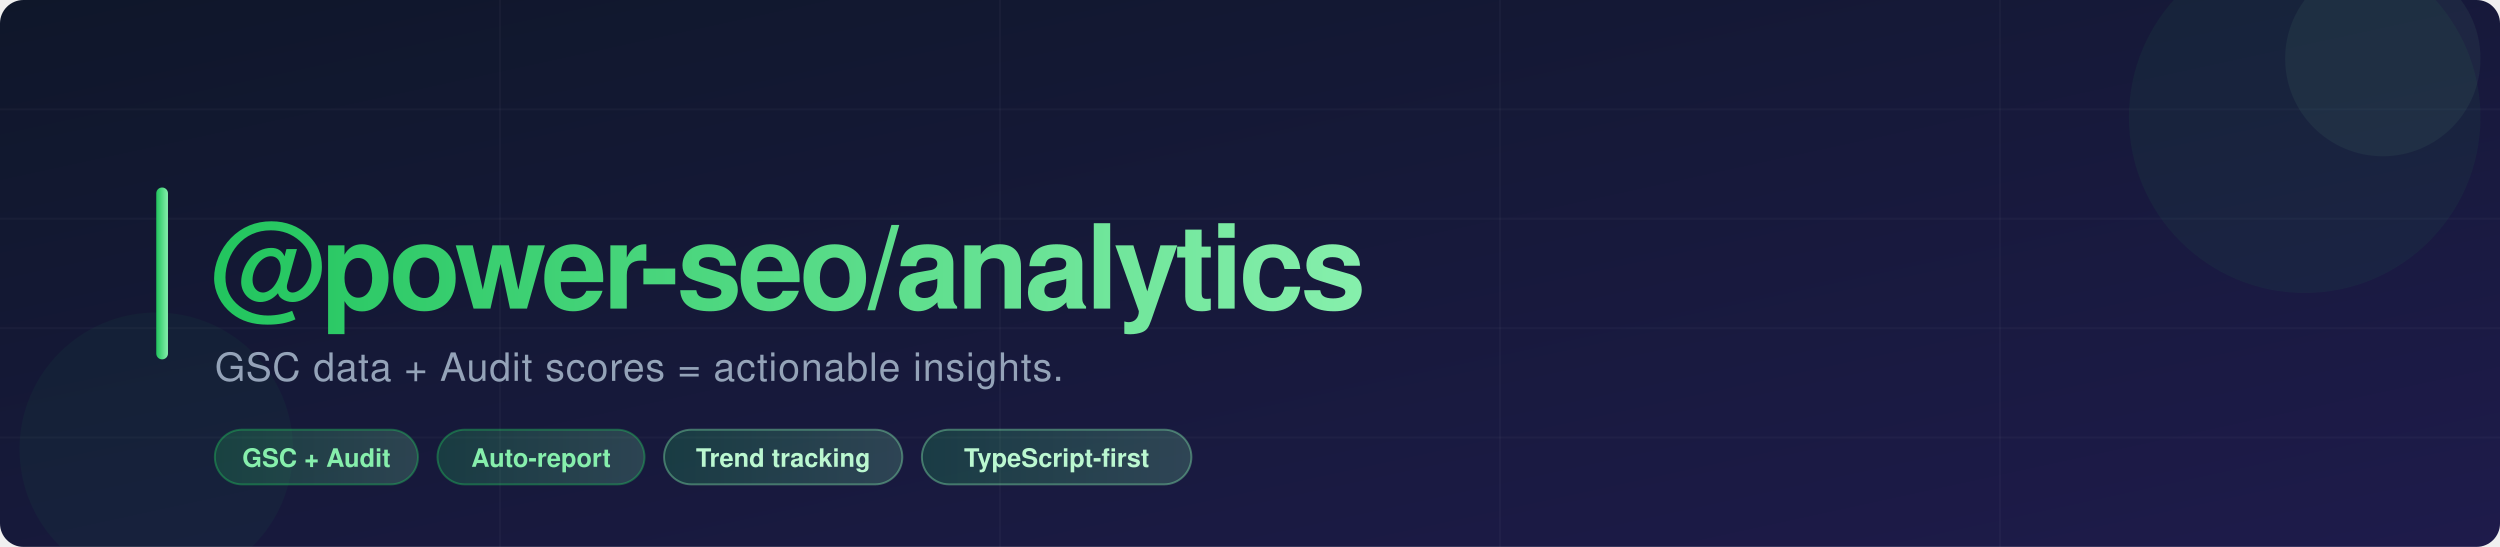
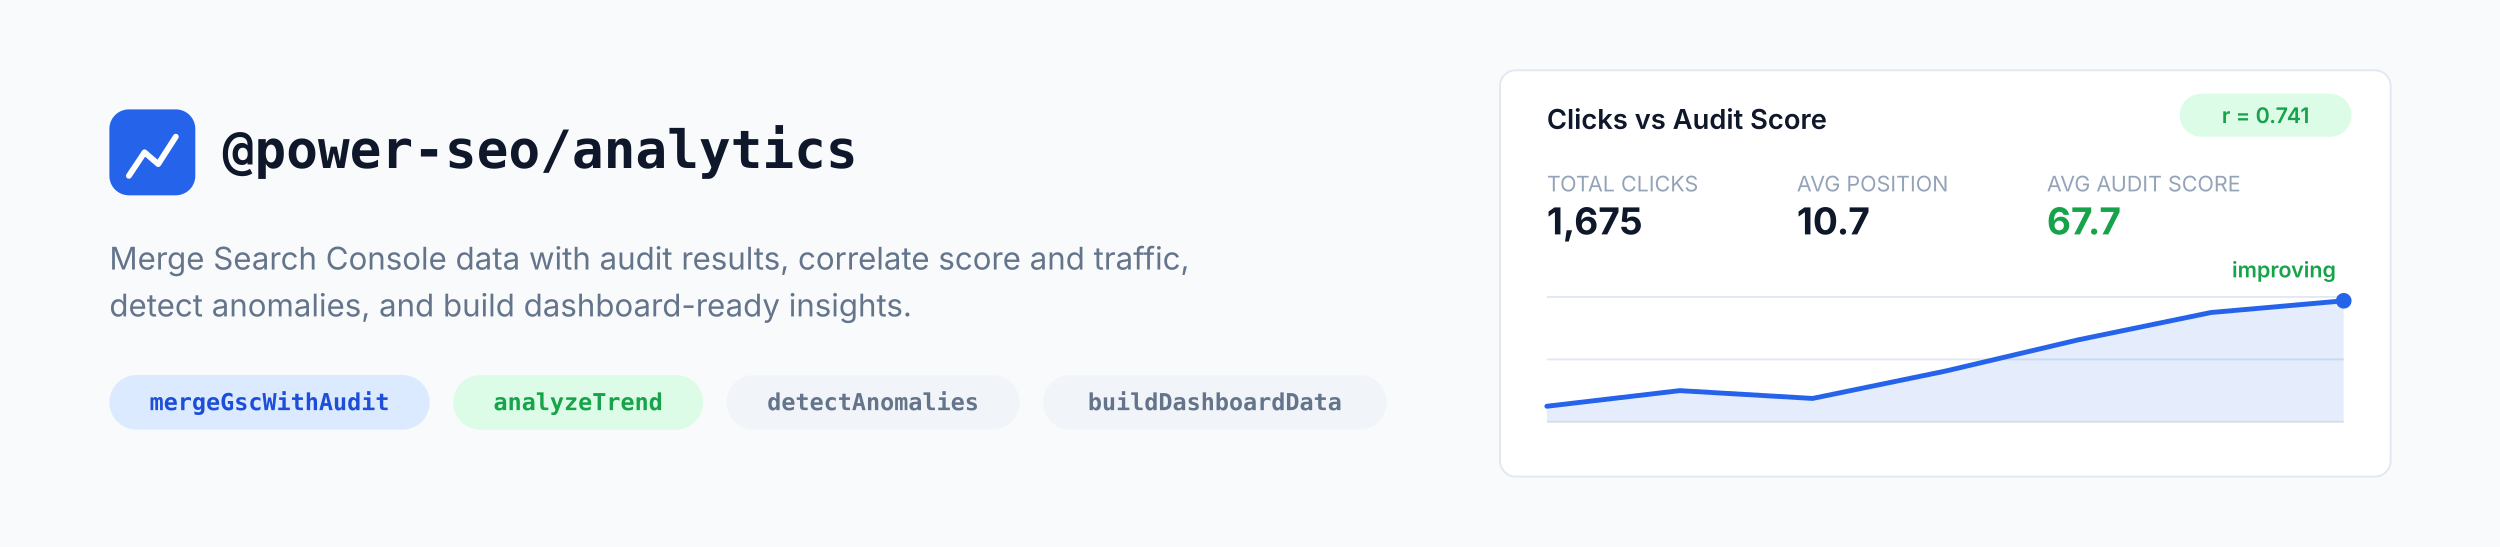
<svg xmlns="http://www.w3.org/2000/svg" viewBox="0 0 1280 280" width="1280" height="280">
  <defs>
-     <linearGradient id="bg" x1="0%" y1="0%" x2="100%" y2="100%">
-       <stop offset="0%" style="stop-color:#0f172a" />
-       <stop offset="100%" style="stop-color:#1e1b4b" />
-     </linearGradient>
-     <linearGradient id="accent" x1="0%" y1="0%" x2="100%" y2="0%">
-       <stop offset="0%" style="stop-color:#22c55e" />
-       <stop offset="100%" style="stop-color:#86efac" />
-     </linearGradient>
-     <linearGradient id="pill" x1="0%" y1="0%" x2="100%" y2="0%">
-       <stop offset="0%" style="stop-color:#22c55e;stop-opacity:0.2" />
-       <stop offset="100%" style="stop-color:#86efac;stop-opacity:0.2" />
-     </linearGradient>
+     <style>
+     .font-ui { font-family: 'Inter', -apple-system, 'Segoe UI', sans-serif; }
+     .font-mono { font-family: 'JetBrains Mono', 'Fira Code', Consolas, monospace; }
+   </style>
  </defs>
-   <rect width="1280" height="280" fill="url(#bg)" rx="12" />
-   <g stroke="#ffffff" stroke-opacity="0.03" stroke-width="1">
-     <line x1="0" y1="56" x2="1280" y2="56" />
-     <line x1="0" y1="112" x2="1280" y2="112" />
-     <line x1="0" y1="168" x2="1280" y2="168" />
-     <line x1="0" y1="224" x2="1280" y2="224" />
-     <line x1="256" y1="0" x2="256" y2="280" />
-     <line x1="512" y1="0" x2="512" y2="280" />
-     <line x1="768" y1="0" x2="768" y2="280" />
-     <line x1="1024" y1="0" x2="1024" y2="280" />
-   </g>
-   <circle cx="1180" cy="60" r="90" fill="#22c55e" fill-opacity="0.06" />
-   <circle cx="1220" cy="30" r="50" fill="#86efac" fill-opacity="0.06" />
-   <circle cx="80" cy="230" r="70" fill="#22c55e" fill-opacity="0.05" />
-   <rect x="80" y="96" width="6" height="88" rx="3" fill="url(#accent)" />
-   <text x="108" y="158" font-family="-apple-system,BlinkMacSystemFont,'Segoe UI',Helvetica,Arial,sans-serif" font-size="60" font-weight="800" letter-spacing="-2" fill="url(#accent)">@power-seo/analytics</text>
-   <text x="110" y="195" font-family="-apple-system,BlinkMacSystemFont,'Segoe UI',Helvetica,Arial,sans-serif" font-size="20" font-weight="400" fill="#94a3b8" letter-spacing="0.5">GSC data + Audit scores = actionable insights.</text>
-   <rect x="110" y="220" width="104" height="28" rx="14" fill="url(#pill)" stroke="#22c55e" stroke-opacity="0.4" stroke-width="1" />
-   <text x="162" y="239" font-family="-apple-system,BlinkMacSystemFont,'Segoe UI',Helvetica,Arial,sans-serif" font-size="13" font-weight="600" fill="#86efac" text-anchor="middle">GSC + Audit</text>
-   <rect x="224" y="220" width="106" height="28" rx="14" fill="url(#pill)" stroke="#22c55e" stroke-opacity="0.4" stroke-width="1" />
-   <text x="277" y="239" font-family="-apple-system,BlinkMacSystemFont,'Segoe UI',Helvetica,Arial,sans-serif" font-size="13" font-weight="600" fill="#86efac" text-anchor="middle">Auto-report</text>
-   <rect x="340" y="220" width="122" height="28" rx="14" fill="url(#pill)" stroke="#86efac" stroke-opacity="0.4" stroke-width="1" />
-   <text x="401" y="239" font-family="-apple-system,BlinkMacSystemFont,'Segoe UI',Helvetica,Arial,sans-serif" font-size="13" font-weight="600" fill="#bbf7d0" text-anchor="middle">Trend tracking</text>
-   <rect x="472" y="220" width="138" height="28" rx="14" fill="url(#pill)" stroke="#86efac" stroke-opacity="0.4" stroke-width="1" />
-   <text x="541" y="239" font-family="-apple-system,BlinkMacSystemFont,'Segoe UI',Helvetica,Arial,sans-serif" font-size="13" font-weight="600" fill="#bbf7d0" text-anchor="middle">TypeScript-first</text>
+   <rect width="1280" height="280" fill="#f8fafc" />
+   <rect x="56" y="56" width="44" height="44" rx="10" fill="#2563eb" />
+   <path d="M66 90 L74 78 L81 84 L90 70" stroke="#ffffff" stroke-width="3" fill="none" stroke-linecap="round" stroke-linejoin="round" />
+   <text x="114" y="86" class="font-mono" font-size="27" font-weight="700" fill="#0f172a">@power-seo/analytics</text>
+   <text x="56" y="138" class="font-ui" font-size="16" fill="#64748b">Merge Search Console data with audit results, correlate score and traffic,</text>
+   <text x="56" y="162" class="font-ui" font-size="16" fill="#64748b">detect anomalies, and build dashboard-ready insights.</text>
+   <rect x="56" y="192" width="164" height="28" rx="14" fill="#dbeafe" />
+   <text x="138" y="210" class="font-mono" font-size="12" font-weight="600" fill="#1d4ed8" text-anchor="middle">mergeGscWithAudit</text>
+   <rect x="232" y="192" width="128" height="28" rx="14" fill="#dcfce7" />
+   <text x="296" y="210" class="font-mono" font-size="12" font-weight="600" fill="#16a34a" text-anchor="middle">analyzeTrend</text>
+   <rect x="372" y="192" width="150" height="28" rx="14" fill="#f1f5f9" />
+   <text x="447" y="210" class="font-mono" font-size="12" font-weight="600" fill="#64748b" text-anchor="middle">detectAnomalies</text>
+   <rect x="534" y="192" width="176" height="28" rx="14" fill="#f1f5f9" />
+   <text x="622" y="210" class="font-mono" font-size="12" font-weight="600" fill="#64748b" text-anchor="middle">buildDashboardData</text>
+   <rect x="768" y="36" width="456" height="208" rx="8" fill="#ffffff" stroke="#e2e8f0" />
+   <text x="792" y="66" class="font-ui" font-size="14" font-weight="600" fill="#0f172a">Clicks vs Audit Score</text>
+   <rect x="1116" y="48" width="88" height="22" rx="11" fill="#dcfce7" />
+   <text x="1160" y="63" class="font-ui" font-size="11" font-weight="600" fill="#16a34a" text-anchor="middle">r = 0.741</text>
+   <text x="792" y="98" class="font-ui" font-size="11" fill="#94a3b8">TOTAL CLICKS</text>
+   <text x="792" y="120" class="font-ui" font-size="19" font-weight="700" fill="#0f172a">1,675</text>
+   <text x="920" y="98" class="font-ui" font-size="11" fill="#94a3b8">AVG POSITION</text>
+   <text x="920" y="120" class="font-ui" font-size="19" font-weight="700" fill="#0f172a">10.7</text>
+   <text x="1048" y="98" class="font-ui" font-size="11" fill="#94a3b8">AVG AUDIT SCORE</text>
+   <text x="1048" y="120" class="font-ui" font-size="19" font-weight="700" fill="#16a34a">67.7</text>
+   <line x1="792" y1="216" x2="1200" y2="216" stroke="#e2e8f0" />
+   <line x1="792" y1="184" x2="1200" y2="184" stroke="#e2e8f0" />
+   <line x1="792" y1="152" x2="1200" y2="152" stroke="#e2e8f0" />
+   <path d="M792 208 L860 200 L928 204 L996 190 L1064 174 L1132 160 L1200 154 L1200 216 L792 216 Z" fill="#2563eb" opacity="0.12" />
+   <path d="M792 208 L860 200 L928 204 L996 190 L1064 174 L1132 160 L1200 154" stroke="#2563eb" stroke-width="2.5" fill="none" stroke-linecap="round" />
+   <circle cx="1200" cy="154" r="4" fill="#2563eb" />
+   <text x="1196" y="142" class="font-ui" font-size="11" font-weight="600" fill="#16a34a" text-anchor="end">improving</text>
</svg>
